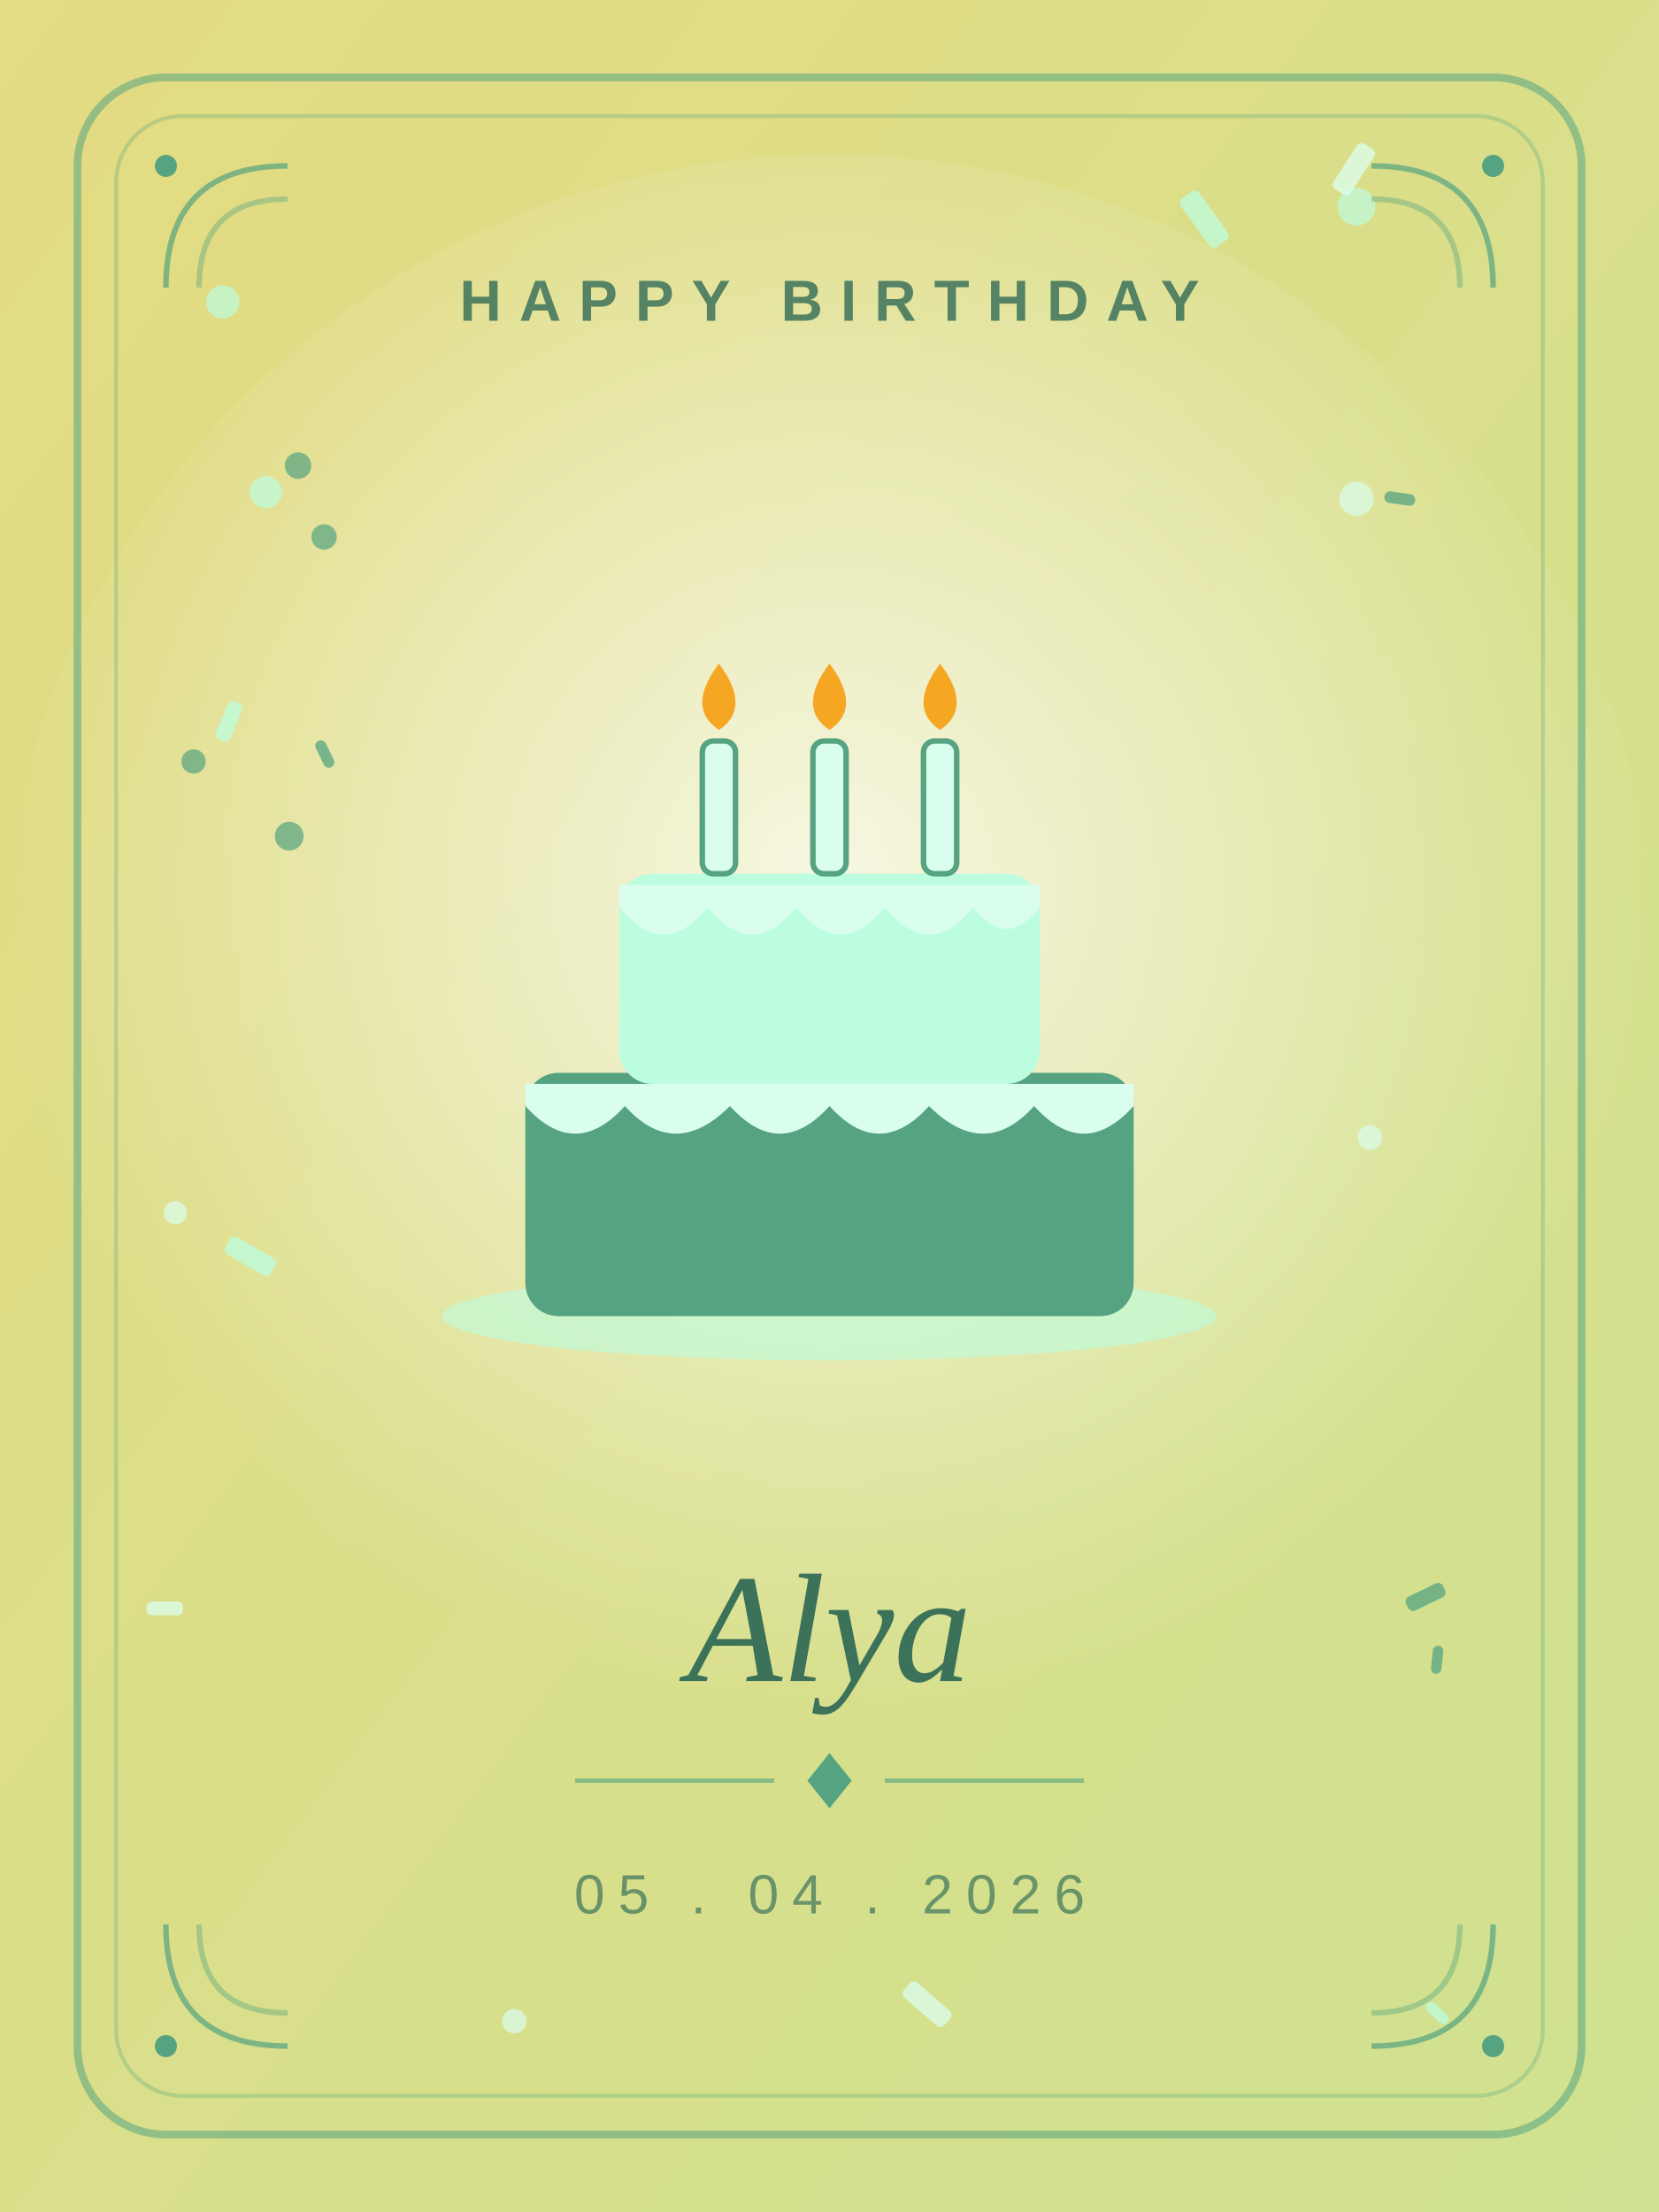
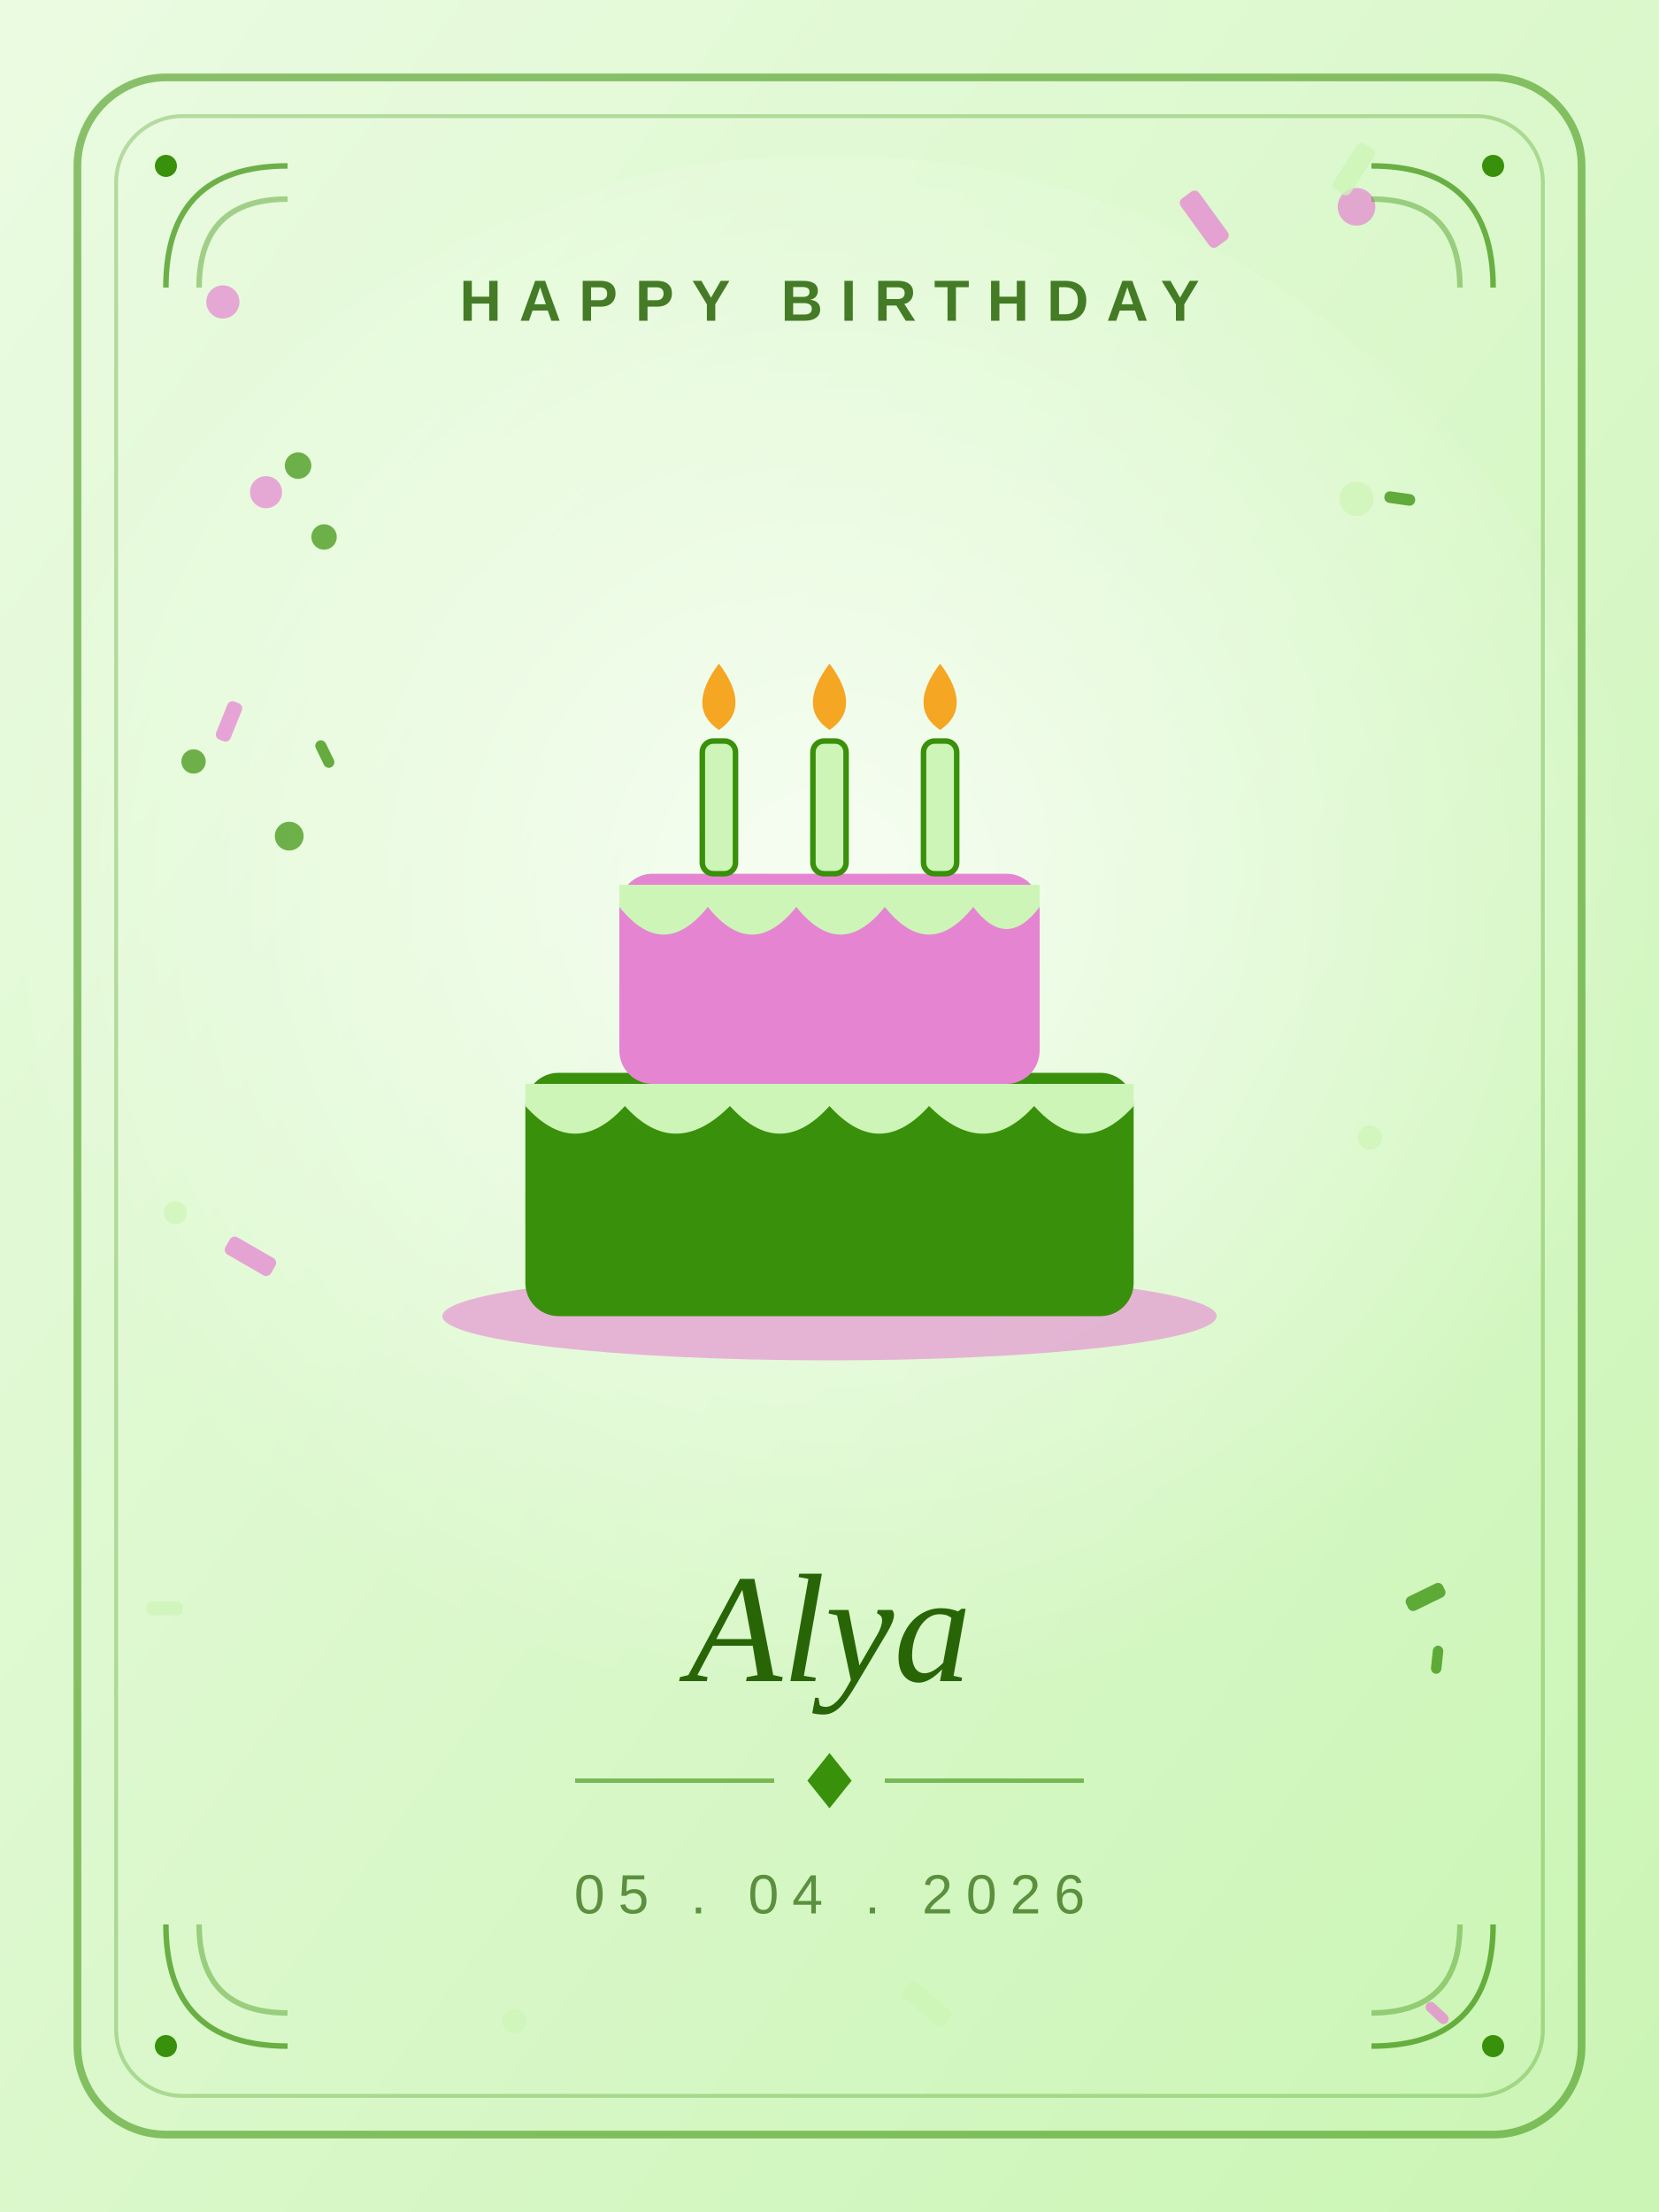
<svg xmlns="http://www.w3.org/2000/svg" viewBox="0 0 300 400" width="600" height="800">
  <defs>
    <linearGradient id="bg" x1="0" y1="0" x2="1" y2="1">
-       <stop offset="0" stop-color="#e4db82" />
-       <stop offset="1" stop-color="#cfe291" />
+       <stop offset="0" stop-color="#ebfbe2" />
+       <stop offset="1" stop-color="#caf5b4" />
    </linearGradient>
    <radialGradient id="glow" cx="0.5" cy="0.44" r="0.5">
      <stop offset="0" stop-color="#ffffff" stop-opacity="0.75" />
      <stop offset="1" stop-color="#ffffff" stop-opacity="0" />
    </radialGradient>
  </defs>
  <rect width="300" height="400" fill="url(#bg)" />
  <circle cx="150" cy="178" r="150" fill="url(#glow)" />
  <g>
-     <circle cx="52.3" cy="151.2" r="2.6" fill="#56a381" fill-opacity="0.7" />
-     <rect x="41.5" y="126.5" width="2.8" height="7.4" rx="1" fill="#bcfde0" fill-opacity="0.75" transform="rotate(22 41.5 126.5)" />
-     <circle cx="31.7" cy="219.3" r="2.1" fill="#dafeee" fill-opacity="0.7" />
-     <rect x="60.8" y="138.3" width="2.0" height="5.3" rx="1" fill="#56a381" fill-opacity="0.75" transform="rotate(154 60.8 138.3)" />
-     <circle cx="48.1" cy="89.0" r="2.9" fill="#bcfde0" fill-opacity="0.7" />
-     <rect x="162.8" y="360.6" width="3.6" height="9.7" rx="1" fill="#dafeee" fill-opacity="0.75" transform="rotate(311 162.8 360.6)" />
-     <circle cx="35.0" cy="137.7" r="2.2" fill="#56a381" fill-opacity="0.7" />
-     <rect x="222.6" y="42.8" width="4.1" height="10.8" rx="1" fill="#bcfde0" fill-opacity="0.75" transform="rotate(144 222.6 42.8)" />
-     <circle cx="245.3" cy="90.2" r="3.1" fill="#dafeee" fill-opacity="0.7" />
-     <rect x="260.5" y="285.9" width="2.8" height="7.4" rx="1" fill="#56a381" fill-opacity="0.75" transform="rotate(64 260.5 285.9)" />
-     <circle cx="40.3" cy="54.6" r="3.0" fill="#bcfde0" fill-opacity="0.7" />
-     <rect x="33.1" y="289.6" width="2.5" height="6.6" rx="1" fill="#dafeee" fill-opacity="0.75" transform="rotate(90 33.1 289.6)" />
-     <circle cx="58.6" cy="97.1" r="2.3" fill="#56a381" fill-opacity="0.7" />
-     <rect x="257.4" y="363.0" width="1.9" height="5.0" rx="1" fill="#bcfde0" fill-opacity="0.75" transform="rotate(313 257.4 363.0)" />
-     <circle cx="93.0" cy="365.5" r="2.2" fill="#dafeee" fill-opacity="0.7" />
-     <rect x="250.2" y="90.8" width="2.1" height="5.6" rx="1" fill="#56a381" fill-opacity="0.75" transform="rotate(278 250.2 90.8)" />
-     <circle cx="245.3" cy="37.4" r="3.4" fill="#bcfde0" fill-opacity="0.7" />
-     <rect x="243.7" y="35.7" width="3.7" height="9.8" rx="1" fill="#dafeee" fill-opacity="0.75" transform="rotate(213 243.7 35.7)" />
-     <circle cx="53.9" cy="84.2" r="2.4" fill="#56a381" fill-opacity="0.7" />
-     <rect x="50.3" y="228.0" width="3.6" height="9.5" rx="1" fill="#bcfde0" fill-opacity="0.75" transform="rotate(120 50.3 228.0)" />
-     <circle cx="247.7" cy="205.7" r="2.2" fill="#dafeee" fill-opacity="0.7" />
-     <rect x="259.2" y="297.5" width="1.9" height="5.1" rx="1" fill="#56a381" fill-opacity="0.75" transform="rotate(6 259.2 297.5)" />
+     <circle cx="52.3" cy="151.2" r="2.6" fill="#39900a" fill-opacity="0.7" />
+     <rect x="41.5" y="126.5" width="2.8" height="7.4" rx="1" fill="#e585d1" fill-opacity="0.75" transform="rotate(22 41.5 126.5)" />
+     <circle cx="31.7" cy="219.3" r="2.1" fill="#cdf5b7" fill-opacity="0.7" />
+     <rect x="60.8" y="138.3" width="2.0" height="5.3" rx="1" fill="#39900a" fill-opacity="0.75" transform="rotate(154 60.8 138.3)" />
+     <circle cx="48.1" cy="89.0" r="2.9" fill="#e585d1" fill-opacity="0.7" />
+     <rect x="162.8" y="360.6" width="3.6" height="9.7" rx="1" fill="#cdf5b7" fill-opacity="0.75" transform="rotate(311 162.8 360.6)" />
+     <circle cx="35.0" cy="137.7" r="2.2" fill="#39900a" fill-opacity="0.7" />
+     <rect x="222.6" y="42.8" width="4.1" height="10.8" rx="1" fill="#e585d1" fill-opacity="0.75" transform="rotate(144 222.6 42.8)" />
+     <circle cx="245.3" cy="90.2" r="3.1" fill="#cdf5b7" fill-opacity="0.7" />
+     <rect x="260.5" y="285.9" width="2.8" height="7.4" rx="1" fill="#39900a" fill-opacity="0.75" transform="rotate(64 260.5 285.9)" />
+     <circle cx="40.3" cy="54.6" r="3.0" fill="#e585d1" fill-opacity="0.7" />
+     <rect x="33.1" y="289.6" width="2.5" height="6.6" rx="1" fill="#cdf5b7" fill-opacity="0.75" transform="rotate(90 33.1 289.6)" />
+     <circle cx="58.6" cy="97.1" r="2.3" fill="#39900a" fill-opacity="0.7" />
+     <rect x="257.4" y="363.0" width="1.9" height="5.0" rx="1" fill="#e585d1" fill-opacity="0.75" transform="rotate(313 257.4 363.0)" />
+     <circle cx="93.0" cy="365.5" r="2.2" fill="#cdf5b7" fill-opacity="0.7" />
+     <rect x="250.2" y="90.8" width="2.1" height="5.6" rx="1" fill="#39900a" fill-opacity="0.75" transform="rotate(278 250.2 90.8)" />
+     <circle cx="245.3" cy="37.4" r="3.4" fill="#e585d1" fill-opacity="0.7" />
+     <rect x="243.7" y="35.7" width="3.7" height="9.8" rx="1" fill="#cdf5b7" fill-opacity="0.75" transform="rotate(213 243.7 35.7)" />
+     <circle cx="53.9" cy="84.2" r="2.4" fill="#39900a" fill-opacity="0.7" />
+     <rect x="50.3" y="228.0" width="3.6" height="9.5" rx="1" fill="#e585d1" fill-opacity="0.75" transform="rotate(120 50.3 228.0)" />
+     <circle cx="247.7" cy="205.7" r="2.2" fill="#cdf5b7" fill-opacity="0.7" />
+     <rect x="259.2" y="297.5" width="1.9" height="5.1" rx="1" fill="#39900a" fill-opacity="0.75" transform="rotate(6 259.2 297.5)" />
  </g>
-   <rect x="14" y="14" width="272" height="372" rx="16" fill="none" stroke="#56a381" stroke-opacity="0.55" stroke-width="1.4" />
-   <rect x="21" y="21" width="258" height="358" rx="12" fill="none" stroke="#56a381" stroke-opacity="0.3" stroke-width="0.7" />
-   <g transform="translate(30 30) rotate(0)" fill="none" stroke="#56a381" stroke-width="1" stroke-opacity="0.7">
+   <rect x="14" y="14" width="272" height="372" rx="16" fill="none" stroke="#39900a" stroke-opacity="0.55" stroke-width="1.4" />
+   <rect x="21" y="21" width="258" height="358" rx="12" fill="none" stroke="#39900a" stroke-opacity="0.3" stroke-width="0.7" />
+   <g transform="translate(30 30) rotate(0)" fill="none" stroke="#39900a" stroke-width="1" stroke-opacity="0.7">
    <path d="M0 22 Q0 0 22 0" />
    <path d="M6 22 Q6 6 22 6" stroke-opacity="0.4" />
-     <circle cx="0" cy="0" r="2" fill="#56a381" stroke="none" />
+     <circle cx="0" cy="0" r="2" fill="#39900a" stroke="none" />
  </g>
-   <g transform="translate(270 30) rotate(90)" fill="none" stroke="#56a381" stroke-width="1" stroke-opacity="0.7">
+   <g transform="translate(270 30) rotate(90)" fill="none" stroke="#39900a" stroke-width="1" stroke-opacity="0.7">
    <path d="M0 22 Q0 0 22 0" />
    <path d="M6 22 Q6 6 22 6" stroke-opacity="0.4" />
-     <circle cx="0" cy="0" r="2" fill="#56a381" stroke="none" />
+     <circle cx="0" cy="0" r="2" fill="#39900a" stroke="none" />
  </g>
-   <g transform="translate(270 370) rotate(180)" fill="none" stroke="#56a381" stroke-width="1" stroke-opacity="0.7">
+   <g transform="translate(270 370) rotate(180)" fill="none" stroke="#39900a" stroke-width="1" stroke-opacity="0.7">
    <path d="M0 22 Q0 0 22 0" />
    <path d="M6 22 Q6 6 22 6" stroke-opacity="0.4" />
-     <circle cx="0" cy="0" r="2" fill="#56a381" stroke="none" />
+     <circle cx="0" cy="0" r="2" fill="#39900a" stroke="none" />
  </g>
-   <g transform="translate(30 370) rotate(270)" fill="none" stroke="#56a381" stroke-width="1" stroke-opacity="0.7">
+   <g transform="translate(30 370) rotate(270)" fill="none" stroke="#39900a" stroke-width="1" stroke-opacity="0.7">
    <path d="M0 22 Q0 0 22 0" />
    <path d="M6 22 Q6 6 22 6" stroke-opacity="0.4" />
-     <circle cx="0" cy="0" r="2" fill="#56a381" stroke="none" />
+     <circle cx="0" cy="0" r="2" fill="#39900a" stroke="none" />
  </g>
-   <text x="150" y="58" text-anchor="middle" font-family="'Helvetica Neue', Arial, sans-serif" font-size="10.5" font-weight="600" letter-spacing="3.2" fill="#3c725a" fill-opacity="0.85">HAPPY BIRTHDAY</text>
+   <text x="150" y="58" text-anchor="middle" font-family="'Helvetica Neue', Arial, sans-serif" font-size="10.5" font-weight="600" letter-spacing="3.2" fill="#286507" fill-opacity="0.85">HAPPY BIRTHDAY</text>
  <g transform="translate(150 180)">
-     <ellipse cx="0" cy="58" rx="70" ry="8" fill="#bcfde0" fill-opacity="0.6" />
-     <rect x="-55" y="14" width="110" height="44" rx="6" fill="#56a381" />
-     <path d="M-55 20 Q-46 30 -37 20 Q-28 30 -18 20 Q-9 30 0 20 Q9 30 18 20 Q28 30 37 20 Q46 30 55 20 L55 16 L-55 16 Z" fill="#dafeee" />
-     <rect x="-38" y="-22" width="76" height="38" rx="6" fill="#bcfde0" />
-     <path d="M-38 -16 Q-30 -6 -22 -16 Q-14 -6 -6 -16 Q2 -6 10 -16 Q18 -6 26 -16 Q32 -8 38 -16 L38 -20 L-38 -20 Z" fill="#dafeee" />
-     <rect x="-23" y="-46" width="6" height="24" rx="2" fill="#dafeee" stroke="#56a381" stroke-width="1" />
+     <ellipse cx="0" cy="58" rx="70" ry="8" fill="#e585d1" fill-opacity="0.6" />
+     <rect x="-55" y="14" width="110" height="44" rx="6" fill="#39900a" />
+     <path d="M-55 20 Q-46 30 -37 20 Q-28 30 -18 20 Q-9 30 0 20 Q9 30 18 20 Q28 30 37 20 Q46 30 55 20 L55 16 L-55 16 Z" fill="#cdf5b7" />
+     <rect x="-38" y="-22" width="76" height="38" rx="6" fill="#e585d1" />
+     <path d="M-38 -16 Q-30 -6 -22 -16 Q-14 -6 -6 -16 Q2 -6 10 -16 Q18 -6 26 -16 Q32 -8 38 -16 L38 -20 L-38 -20 Z" fill="#cdf5b7" />
+     <rect x="-23" y="-46" width="6" height="24" rx="2" fill="#cdf5b7" stroke="#39900a" stroke-width="1" />
    <path d="M-20 -60 Q-14 -52 -20 -48 Q-26 -52 -20 -60 Z" fill="#f5a623" />
-     <rect x="-3" y="-46" width="6" height="24" rx="2" fill="#dafeee" stroke="#56a381" stroke-width="1" />
+     <rect x="-3" y="-46" width="6" height="24" rx="2" fill="#cdf5b7" stroke="#39900a" stroke-width="1" />
    <path d="M0 -60 Q6 -52 0 -48 Q-6 -52 0 -60 Z" fill="#f5a623" />
-     <rect x="17" y="-46" width="6" height="24" rx="2" fill="#dafeee" stroke="#56a381" stroke-width="1" />
+     <rect x="17" y="-46" width="6" height="24" rx="2" fill="#cdf5b7" stroke="#39900a" stroke-width="1" />
    <path d="M20 -60 Q26 -52 20 -48 Q14 -52 20 -60 Z" fill="#f5a623" />
  </g>
-   <text x="150" y="304" text-anchor="middle" font-family="Georgia, 'Times New Roman', serif" font-style="italic" font-size="28" fill="#3c725a">Alya</text>
-   <g fill="#56a381" stroke="#56a381">
+   <text x="150" y="304" text-anchor="middle" font-family="Georgia, 'Times New Roman', serif" font-style="italic" font-size="28" fill="#286507">Alya</text>
+   <g fill="#39900a" stroke="#39900a">
    <line x1="104" y1="322" x2="140" y2="322" stroke-width="0.8" stroke-opacity="0.6" />
    <line x1="160" y1="322" x2="196" y2="322" stroke-width="0.8" stroke-opacity="0.6" />
    <path d="M150 317 L154 322 L150 327 L146 322 Z" stroke="none" />
  </g>
-   <text x="150" y="346" text-anchor="middle" font-family="'Helvetica Neue', Arial, sans-serif" font-size="10" letter-spacing="2.4" fill="#3c725a" fill-opacity="0.7">05 . 04 . 2026</text>
+   <text x="150" y="346" text-anchor="middle" font-family="'Helvetica Neue', Arial, sans-serif" font-size="10" letter-spacing="2.4" fill="#286507" fill-opacity="0.7">05 . 04 . 2026</text>
</svg>
